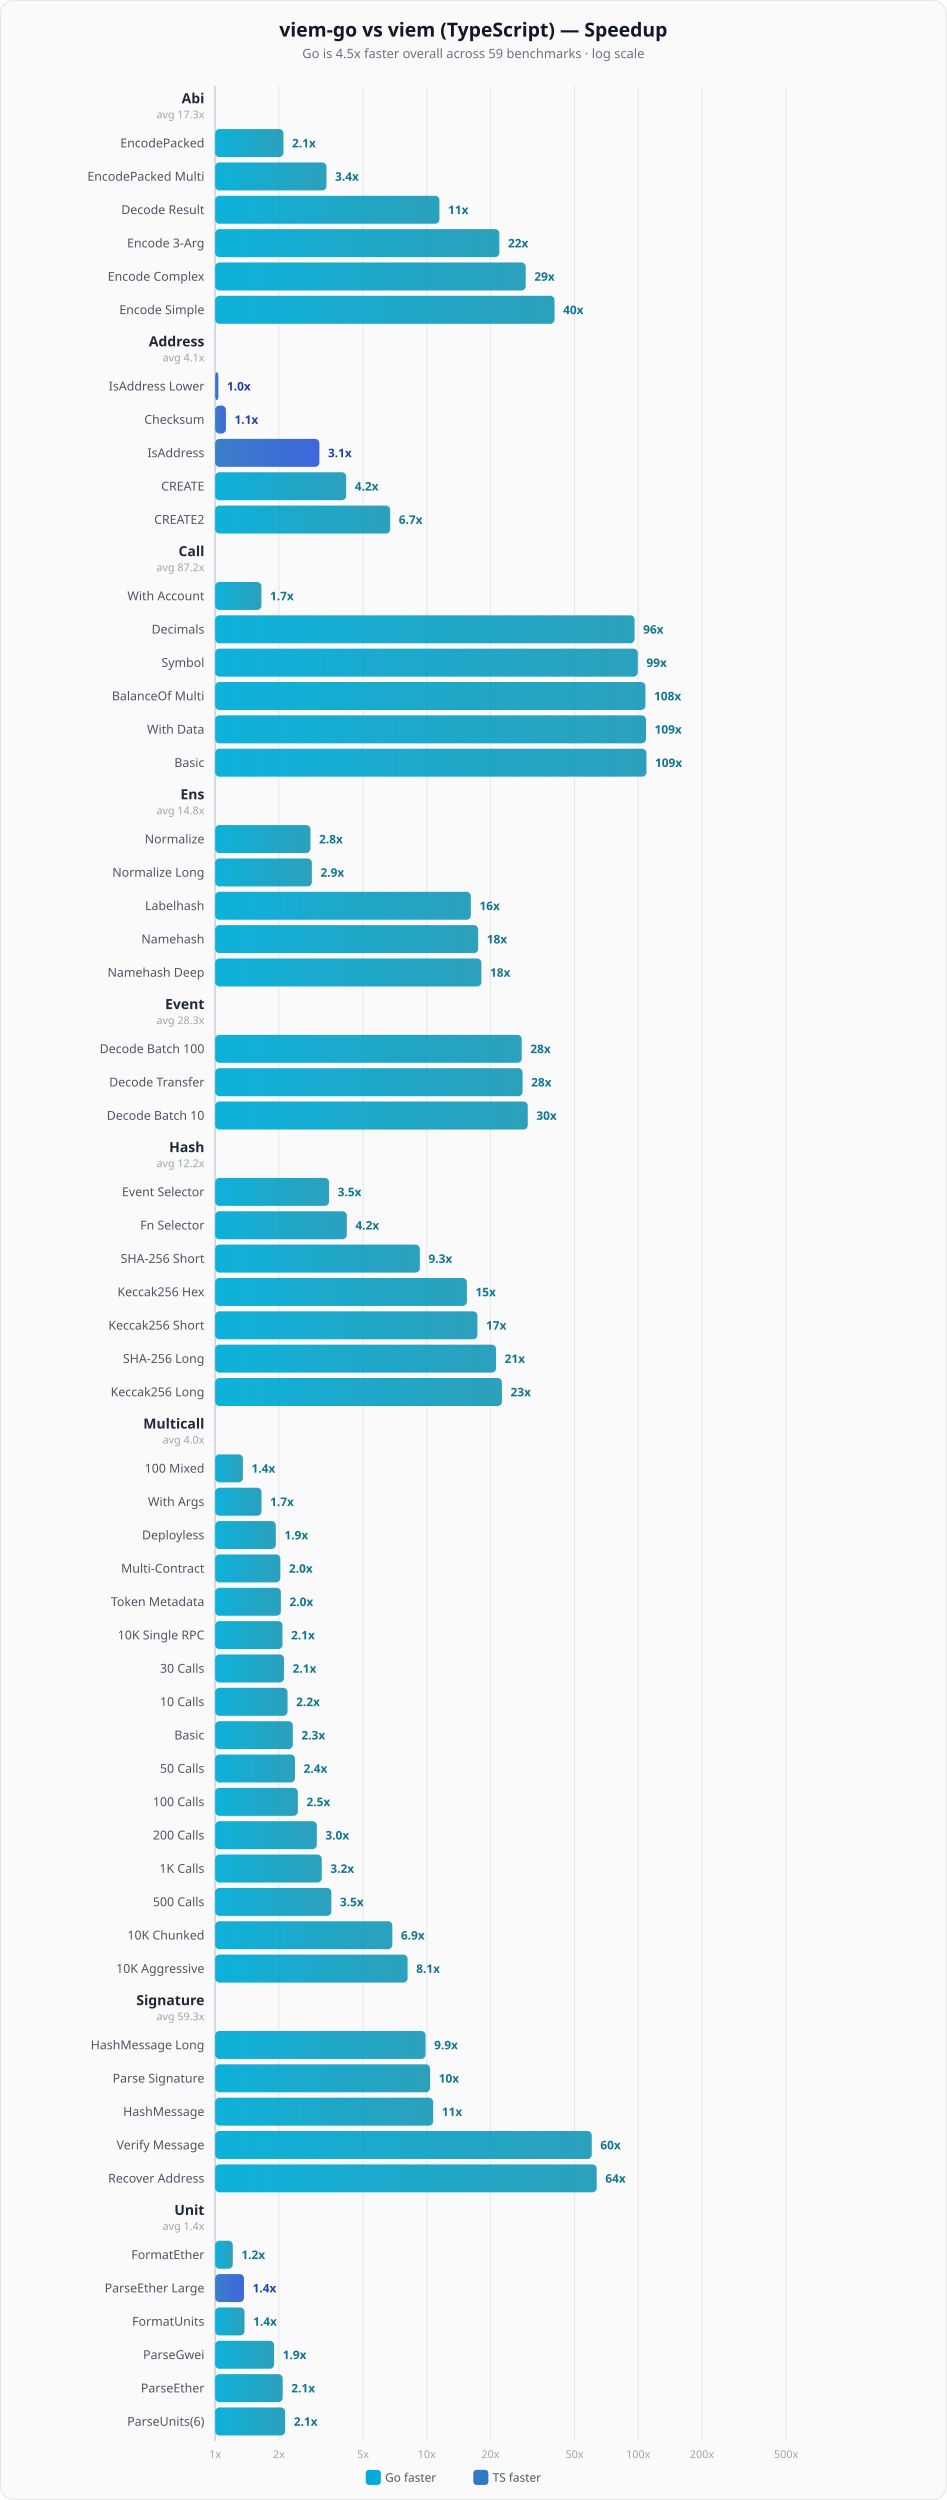
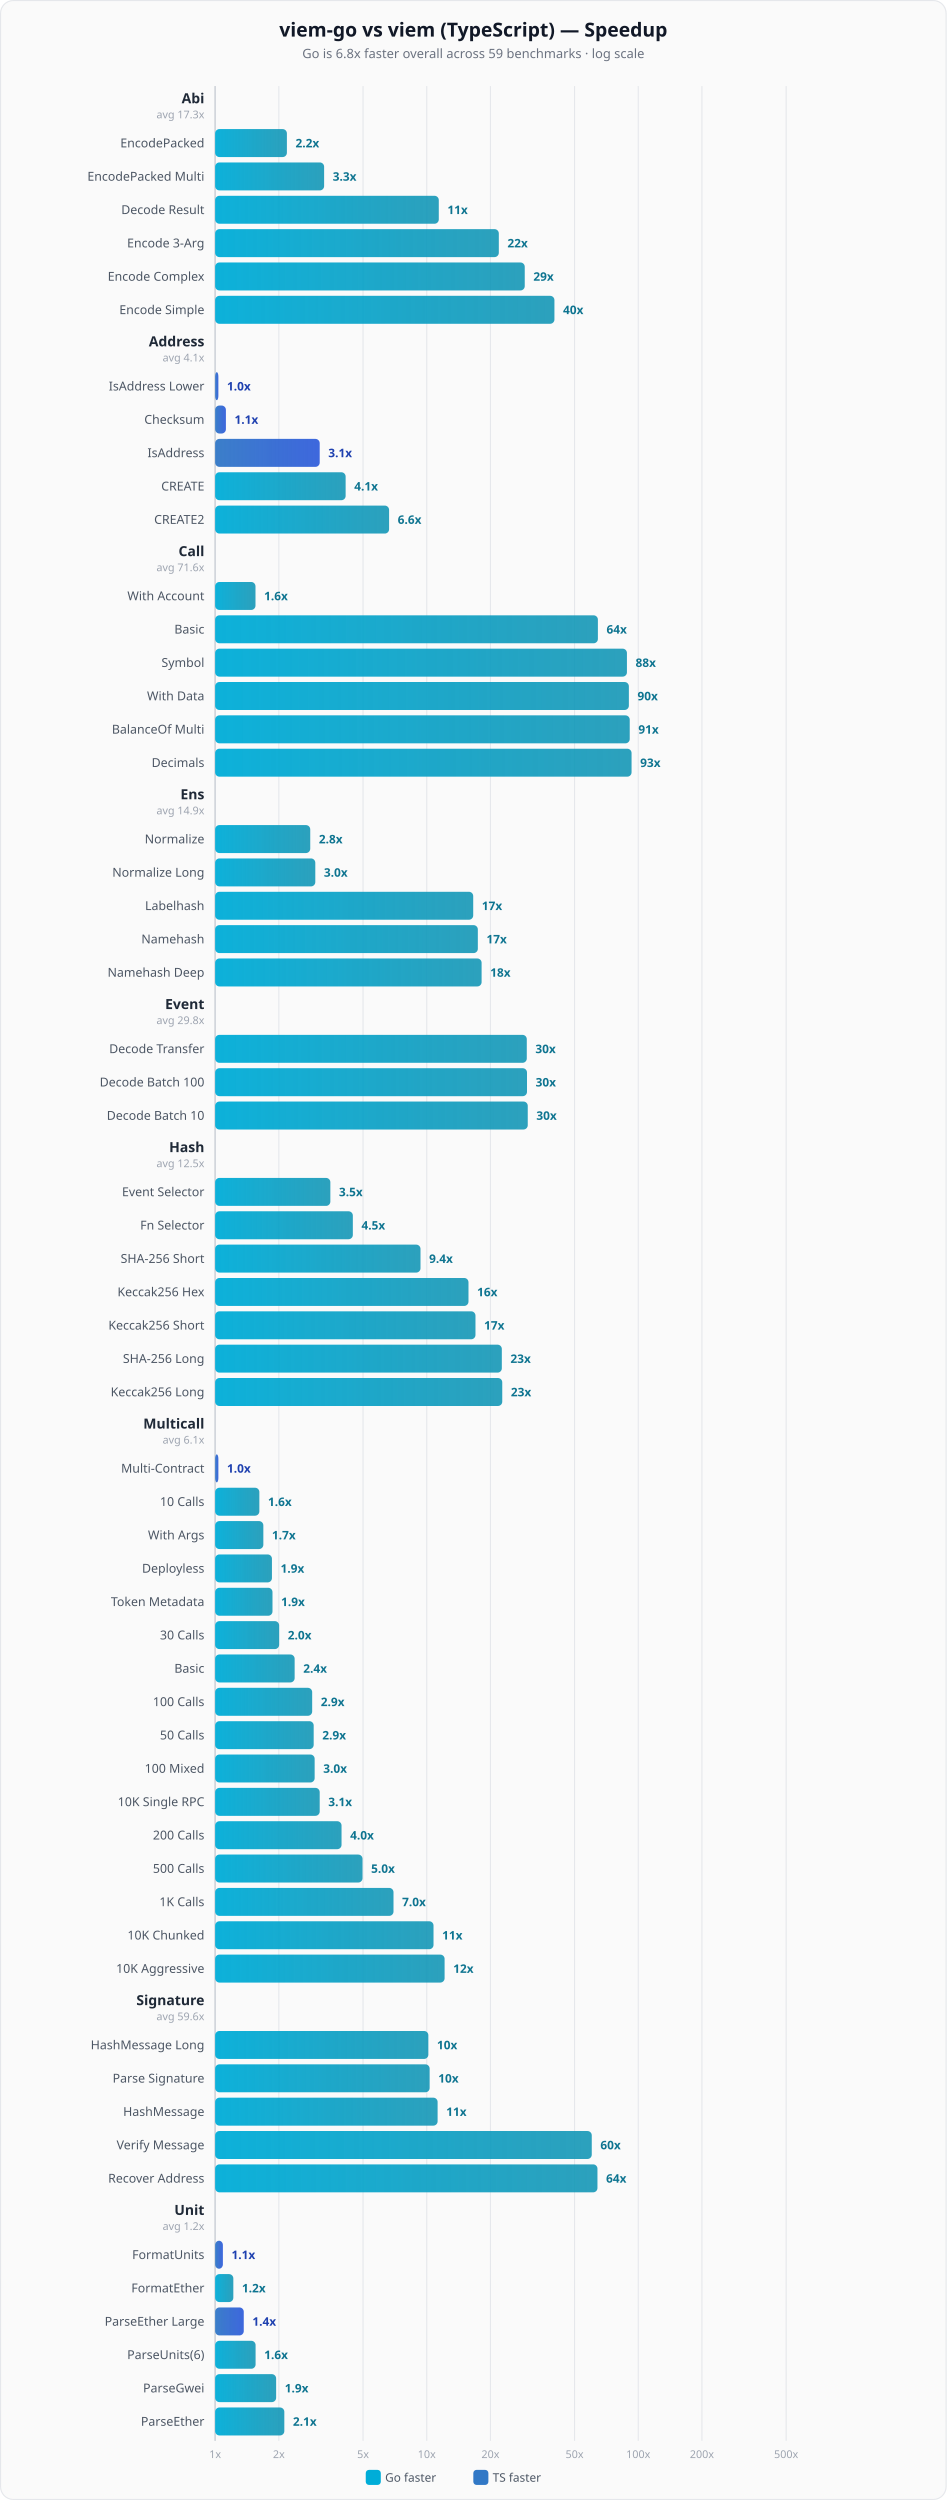
<svg xmlns="http://www.w3.org/2000/svg" width="880" height="2324" viewBox="0 0 880 2324">
  <defs>
    <linearGradient id="goGrad" x1="0" y1="0" x2="1" y2="0">
      <stop offset="0%" stop-color="#00ADD8" stop-opacity="0.95" />
      <stop offset="100%" stop-color="#0891B2" stop-opacity="0.85" />
    </linearGradient>
    <linearGradient id="tsGrad" x1="0" y1="0" x2="1" y2="0">
      <stop offset="0%" stop-color="#3178C6" stop-opacity="0.95" />
      <stop offset="100%" stop-color="#1D4ED8" stop-opacity="0.85" />
    </linearGradient>
  </defs>
  <rect width="880" height="2324" fill="#FAFAFA" rx="12" />
  <rect x=".5" y=".5" width="879" height="2323" fill="none" stroke="#E5E7EB" rx="12" />
  <text x="440" y="34" text-anchor="middle" font-family="system-ui,sans-serif" font-size="18" font-weight="700" fill="#111827">viem-go vs viem (TypeScript) — Speedup</text>
-   <text x="440" y="54" text-anchor="middle" font-family="system-ui,sans-serif" font-size="12" fill="#6B7280">Go is 4.5x faster overall across 59 benchmarks · log scale</text>
+   <text x="440" y="54" text-anchor="middle" font-family="system-ui,sans-serif" font-size="12" fill="#6B7280">Go is 6.8x faster overall across 59 benchmarks · log scale</text>
  <g transform="translate(200,80)">
    <line x1="0.0" y1="0" x2="0.0" y2="2189" stroke="#E5E7EB" />
    <text x="0.0" y="2205" text-anchor="middle" font-family="system-ui,sans-serif" font-size="10" fill="#9CA3AF">1x</text>
    <line x1="59.2" y1="0" x2="59.2" y2="2189" stroke="#E5E7EB" />
    <text x="59.2" y="2205" text-anchor="middle" font-family="system-ui,sans-serif" font-size="10" fill="#9CA3AF">2x</text>
    <line x1="137.5" y1="0" x2="137.5" y2="2189" stroke="#E5E7EB" />
    <text x="137.5" y="2205" text-anchor="middle" font-family="system-ui,sans-serif" font-size="10" fill="#9CA3AF">5x</text>
    <line x1="196.7" y1="0" x2="196.7" y2="2189" stroke="#E5E7EB" />
    <text x="196.7" y="2205" text-anchor="middle" font-family="system-ui,sans-serif" font-size="10" fill="#9CA3AF">10x</text>
    <line x1="255.9" y1="0" x2="255.9" y2="2189" stroke="#E5E7EB" />
    <text x="255.9" y="2205" text-anchor="middle" font-family="system-ui,sans-serif" font-size="10" fill="#9CA3AF">20x</text>
    <line x1="334.1" y1="0" x2="334.1" y2="2189" stroke="#E5E7EB" />
    <text x="334.1" y="2205" text-anchor="middle" font-family="system-ui,sans-serif" font-size="10" fill="#9CA3AF">50x</text>
    <line x1="393.3" y1="0" x2="393.3" y2="2189" stroke="#E5E7EB" />
    <text x="393.3" y="2205" text-anchor="middle" font-family="system-ui,sans-serif" font-size="10" fill="#9CA3AF">100x</text>
    <line x1="452.5" y1="0" x2="452.5" y2="2189" stroke="#E5E7EB" />
    <text x="452.5" y="2205" text-anchor="middle" font-family="system-ui,sans-serif" font-size="10" fill="#9CA3AF">200x</text>
    <line x1="530.8" y1="0" x2="530.8" y2="2189" stroke="#E5E7EB" />
    <text x="530.8" y="2205" text-anchor="middle" font-family="system-ui,sans-serif" font-size="10" fill="#9CA3AF">500x</text>
    <line x1="0" y1="0" x2="0" y2="2189" stroke="#D1D5DB" stroke-width="1.5" />
    <text x="-10" y="16" text-anchor="end" font-family="system-ui,sans-serif" font-size="13" font-weight="700" fill="#1F2937">Abi</text>
    <text x="-10" y="30" text-anchor="end" font-family="system-ui,sans-serif" font-size="10" fill="#9CA3AF">avg 17.3x</text>
    <text x="-10" y="57" text-anchor="end" font-family="system-ui,sans-serif" font-size="11.5" fill="#4B5563">EncodePacked</text>
-     <rect x="0" y="40" width="63.5" height="26" fill="url(#goGrad)" rx="4" />
-     <text x="71.5" y="57" font-family="system-ui,sans-serif" font-size="11" font-weight="600" fill="#0E7490">2.1x</text>
+     <rect x="0" y="40" width="66.7" height="26" fill="url(#goGrad)" rx="4" />
+     <text x="74.7" y="57" font-family="system-ui,sans-serif" font-size="11" font-weight="600" fill="#0E7490">2.2x</text>
    <text x="-10" y="88" text-anchor="end" font-family="system-ui,sans-serif" font-size="11.5" fill="#4B5563">EncodePacked Multi</text>
-     <rect x="0" y="71" width="103.5" height="26" fill="url(#goGrad)" rx="4" />
-     <text x="111.5" y="88" font-family="system-ui,sans-serif" font-size="11" font-weight="600" fill="#0E7490">3.4x</text>
+     <rect x="0" y="71" width="101.3" height="26" fill="url(#goGrad)" rx="4" />
+     <text x="109.3" y="88" font-family="system-ui,sans-serif" font-size="11" font-weight="600" fill="#0E7490">3.3x</text>
    <text x="-10" y="119" text-anchor="end" font-family="system-ui,sans-serif" font-size="11.5" fill="#4B5563">Decode Result</text>
-     <rect x="0" y="102" width="208.5" height="26" fill="url(#goGrad)" rx="4" />
-     <text x="216.5" y="119" font-family="system-ui,sans-serif" font-size="11" font-weight="600" fill="#0E7490">11x</text>
+     <rect x="0" y="102" width="207.9" height="26" fill="url(#goGrad)" rx="4" />
+     <text x="215.9" y="119" font-family="system-ui,sans-serif" font-size="11" font-weight="600" fill="#0E7490">11x</text>
    <text x="-10" y="150" text-anchor="end" font-family="system-ui,sans-serif" font-size="11.5" fill="#4B5563">Encode 3-Arg</text>
-     <rect x="0" y="133" width="264.2" height="26" fill="url(#goGrad)" rx="4" />
-     <text x="272.2" y="150" font-family="system-ui,sans-serif" font-size="11" font-weight="600" fill="#0E7490">22x</text>
+     <rect x="0" y="133" width="263.7" height="26" fill="url(#goGrad)" rx="4" />
+     <text x="271.7" y="150" font-family="system-ui,sans-serif" font-size="11" font-weight="600" fill="#0E7490">22x</text>
    <text x="-10" y="181" text-anchor="end" font-family="system-ui,sans-serif" font-size="11.5" fill="#4B5563">Encode Complex</text>
-     <rect x="0" y="164" width="288.7" height="26" fill="url(#goGrad)" rx="4" />
-     <text x="296.7" y="181" font-family="system-ui,sans-serif" font-size="11" font-weight="600" fill="#0E7490">29x</text>
+     <rect x="0" y="164" width="287.8" height="26" fill="url(#goGrad)" rx="4" />
+     <text x="295.8" y="181" font-family="system-ui,sans-serif" font-size="11" font-weight="600" fill="#0E7490">29x</text>
    <text x="-10" y="212" text-anchor="end" font-family="system-ui,sans-serif" font-size="11.5" fill="#4B5563">Encode Simple</text>
-     <rect x="0" y="195" width="315.5" height="26" fill="url(#goGrad)" rx="4" />
-     <text x="323.5" y="212" font-family="system-ui,sans-serif" font-size="11" font-weight="600" fill="#0E7490">40x</text>
+     <rect x="0" y="195" width="315.4" height="26" fill="url(#goGrad)" rx="4" />
+     <text x="323.4" y="212" font-family="system-ui,sans-serif" font-size="11" font-weight="600" fill="#0E7490">40x</text>
    <text x="-10" y="242" text-anchor="end" font-family="system-ui,sans-serif" font-size="13" font-weight="700" fill="#1F2937">Address</text>
    <text x="-10" y="256" text-anchor="end" font-family="system-ui,sans-serif" font-size="10" fill="#9CA3AF">avg 4.1x</text>
    <text x="-10" y="283" text-anchor="end" font-family="system-ui,sans-serif" font-size="11.5" fill="#4B5563">IsAddress Lower</text>
    <rect x="0" y="266" width="3.0" height="26" fill="url(#tsGrad)" rx="4" />
    <text x="11.0" y="283" font-family="system-ui,sans-serif" font-size="11" font-weight="600" fill="#1E40AF">1.0x</text>
    <text x="-10" y="314" text-anchor="end" font-family="system-ui,sans-serif" font-size="11.5" fill="#4B5563">Checksum</text>
    <rect x="0" y="297" width="10.0" height="26" fill="url(#tsGrad)" rx="4" />
    <text x="18.0" y="314" font-family="system-ui,sans-serif" font-size="11" font-weight="600" fill="#1E40AF">1.1x</text>
    <text x="-10" y="345" text-anchor="end" font-family="system-ui,sans-serif" font-size="11.5" fill="#4B5563">IsAddress</text>
-     <rect x="0" y="328" width="96.9" height="26" fill="url(#tsGrad)" rx="4" />
-     <text x="104.9" y="345" font-family="system-ui,sans-serif" font-size="11" font-weight="600" fill="#1E40AF">3.1x</text>
+     <rect x="0" y="328" width="97.2" height="26" fill="url(#tsGrad)" rx="4" />
+     <text x="105.2" y="345" font-family="system-ui,sans-serif" font-size="11" font-weight="600" fill="#1E40AF">3.1x</text>
    <text x="-10" y="376" text-anchor="end" font-family="system-ui,sans-serif" font-size="11.5" fill="#4B5563">CREATE</text>
-     <rect x="0" y="359" width="121.8" height="26" fill="url(#goGrad)" rx="4" />
-     <text x="129.8" y="376" font-family="system-ui,sans-serif" font-size="11" font-weight="600" fill="#0E7490">4.2x</text>
+     <rect x="0" y="359" width="121.3" height="26" fill="url(#goGrad)" rx="4" />
+     <text x="129.3" y="376" font-family="system-ui,sans-serif" font-size="11" font-weight="600" fill="#0E7490">4.1x</text>
    <text x="-10" y="407" text-anchor="end" font-family="system-ui,sans-serif" font-size="11.5" fill="#4B5563">CREATE2</text>
-     <rect x="0" y="390" width="162.7" height="26" fill="url(#goGrad)" rx="4" />
-     <text x="170.7" y="407" font-family="system-ui,sans-serif" font-size="11" font-weight="600" fill="#0E7490">6.7x</text>
+     <rect x="0" y="390" width="161.7" height="26" fill="url(#goGrad)" rx="4" />
+     <text x="169.7" y="407" font-family="system-ui,sans-serif" font-size="11" font-weight="600" fill="#0E7490">6.6x</text>
    <text x="-10" y="437" text-anchor="end" font-family="system-ui,sans-serif" font-size="13" font-weight="700" fill="#1F2937">Call</text>
-     <text x="-10" y="451" text-anchor="end" font-family="system-ui,sans-serif" font-size="10" fill="#9CA3AF">avg 87.2x</text>
+     <text x="-10" y="451" text-anchor="end" font-family="system-ui,sans-serif" font-size="10" fill="#9CA3AF">avg 71.6x</text>
    <text x="-10" y="478" text-anchor="end" font-family="system-ui,sans-serif" font-size="11.5" fill="#4B5563">With Account</text>
-     <rect x="0" y="461" width="43.0" height="26" fill="url(#goGrad)" rx="4" />
-     <text x="51.0" y="478" font-family="system-ui,sans-serif" font-size="11" font-weight="600" fill="#0E7490">1.7x</text>
-     <text x="-10" y="509" text-anchor="end" font-family="system-ui,sans-serif" font-size="11.5" fill="#4B5563">Decimals</text>
-     <rect x="0" y="492" width="389.9" height="26" fill="url(#goGrad)" rx="4" />
-     <text x="397.9" y="509" font-family="system-ui,sans-serif" font-size="11" font-weight="600" fill="#0E7490">96x</text>
+     <rect x="0" y="461" width="37.5" height="26" fill="url(#goGrad)" rx="4" />
+     <text x="45.5" y="478" font-family="system-ui,sans-serif" font-size="11" font-weight="600" fill="#0E7490">1.6x</text>
+     <text x="-10" y="509" text-anchor="end" font-family="system-ui,sans-serif" font-size="11.5" fill="#4B5563">Basic</text>
+     <rect x="0" y="492" width="355.8" height="26" fill="url(#goGrad)" rx="4" />
+     <text x="363.8" y="509" font-family="system-ui,sans-serif" font-size="11" font-weight="600" fill="#0E7490">64x</text>
    <text x="-10" y="540" text-anchor="end" font-family="system-ui,sans-serif" font-size="11.5" fill="#4B5563">Symbol</text>
-     <rect x="0" y="523" width="392.9" height="26" fill="url(#goGrad)" rx="4" />
-     <text x="400.9" y="540" font-family="system-ui,sans-serif" font-size="11" font-weight="600" fill="#0E7490">99x</text>
-     <text x="-10" y="571" text-anchor="end" font-family="system-ui,sans-serif" font-size="11.5" fill="#4B5563">BalanceOf Multi</text>
-     <rect x="0" y="554" width="400.0" height="26" fill="url(#goGrad)" rx="4" />
-     <text x="408.0" y="571" font-family="system-ui,sans-serif" font-size="11" font-weight="600" fill="#0E7490">108x</text>
-     <text x="-10" y="602" text-anchor="end" font-family="system-ui,sans-serif" font-size="11.5" fill="#4B5563">With Data</text>
-     <rect x="0" y="585" width="400.5" height="26" fill="url(#goGrad)" rx="4" />
-     <text x="408.5" y="602" font-family="system-ui,sans-serif" font-size="11" font-weight="600" fill="#0E7490">109x</text>
-     <text x="-10" y="633" text-anchor="end" font-family="system-ui,sans-serif" font-size="11.5" fill="#4B5563">Basic</text>
-     <rect x="0" y="616" width="400.9" height="26" fill="url(#goGrad)" rx="4" />
-     <text x="408.9" y="633" font-family="system-ui,sans-serif" font-size="11" font-weight="600" fill="#0E7490">109x</text>
+     <rect x="0" y="523" width="382.8" height="26" fill="url(#goGrad)" rx="4" />
+     <text x="390.8" y="540" font-family="system-ui,sans-serif" font-size="11" font-weight="600" fill="#0E7490">88x</text>
+     <text x="-10" y="571" text-anchor="end" font-family="system-ui,sans-serif" font-size="11.5" fill="#4B5563">With Data</text>
+     <rect x="0" y="554" width="384.6" height="26" fill="url(#goGrad)" rx="4" />
+     <text x="392.6" y="571" font-family="system-ui,sans-serif" font-size="11" font-weight="600" fill="#0E7490">90x</text>
+     <text x="-10" y="602" text-anchor="end" font-family="system-ui,sans-serif" font-size="11.5" fill="#4B5563">BalanceOf Multi</text>
+     <rect x="0" y="585" width="385.4" height="26" fill="url(#goGrad)" rx="4" />
+     <text x="393.4" y="602" font-family="system-ui,sans-serif" font-size="11" font-weight="600" fill="#0E7490">91x</text>
+     <text x="-10" y="633" text-anchor="end" font-family="system-ui,sans-serif" font-size="11.5" fill="#4B5563">Decimals</text>
+     <rect x="0" y="616" width="387.1" height="26" fill="url(#goGrad)" rx="4" />
+     <text x="395.1" y="633" font-family="system-ui,sans-serif" font-size="11" font-weight="600" fill="#0E7490">93x</text>
    <text x="-10" y="663" text-anchor="end" font-family="system-ui,sans-serif" font-size="13" font-weight="700" fill="#1F2937">Ens</text>
-     <text x="-10" y="677" text-anchor="end" font-family="system-ui,sans-serif" font-size="10" fill="#9CA3AF">avg 14.8x</text>
+     <text x="-10" y="677" text-anchor="end" font-family="system-ui,sans-serif" font-size="10" fill="#9CA3AF">avg 14.9x</text>
    <text x="-10" y="704" text-anchor="end" font-family="system-ui,sans-serif" font-size="11.5" fill="#4B5563">Normalize</text>
-     <rect x="0" y="687" width="88.6" height="26" fill="url(#goGrad)" rx="4" />
-     <text x="96.6" y="704" font-family="system-ui,sans-serif" font-size="11" font-weight="600" fill="#0E7490">2.8x</text>
+     <rect x="0" y="687" width="88.4" height="26" fill="url(#goGrad)" rx="4" />
+     <text x="96.4" y="704" font-family="system-ui,sans-serif" font-size="11" font-weight="600" fill="#0E7490">2.8x</text>
    <text x="-10" y="735" text-anchor="end" font-family="system-ui,sans-serif" font-size="11.5" fill="#4B5563">Normalize Long</text>
-     <rect x="0" y="718" width="89.9" height="26" fill="url(#goGrad)" rx="4" />
-     <text x="97.9" y="735" font-family="system-ui,sans-serif" font-size="11" font-weight="600" fill="#0E7490">2.9x</text>
+     <rect x="0" y="718" width="93.1" height="26" fill="url(#goGrad)" rx="4" />
+     <text x="101.1" y="735" font-family="system-ui,sans-serif" font-size="11" font-weight="600" fill="#0E7490">3.0x</text>
    <text x="-10" y="766" text-anchor="end" font-family="system-ui,sans-serif" font-size="11.5" fill="#4B5563">Labelhash</text>
-     <rect x="0" y="749" width="237.7" height="26" fill="url(#goGrad)" rx="4" />
-     <text x="245.7" y="766" font-family="system-ui,sans-serif" font-size="11" font-weight="600" fill="#0E7490">16x</text>
+     <rect x="0" y="749" width="239.9" height="26" fill="url(#goGrad)" rx="4" />
+     <text x="247.9" y="766" font-family="system-ui,sans-serif" font-size="11" font-weight="600" fill="#0E7490">17x</text>
    <text x="-10" y="797" text-anchor="end" font-family="system-ui,sans-serif" font-size="11.5" fill="#4B5563">Namehash</text>
-     <rect x="0" y="780" width="244.5" height="26" fill="url(#goGrad)" rx="4" />
-     <text x="252.5" y="797" font-family="system-ui,sans-serif" font-size="11" font-weight="600" fill="#0E7490">18x</text>
+     <rect x="0" y="780" width="244.2" height="26" fill="url(#goGrad)" rx="4" />
+     <text x="252.2" y="797" font-family="system-ui,sans-serif" font-size="11" font-weight="600" fill="#0E7490">17x</text>
    <text x="-10" y="828" text-anchor="end" font-family="system-ui,sans-serif" font-size="11.5" fill="#4B5563">Namehash Deep</text>
-     <rect x="0" y="811" width="247.5" height="26" fill="url(#goGrad)" rx="4" />
-     <text x="255.5" y="828" font-family="system-ui,sans-serif" font-size="11" font-weight="600" fill="#0E7490">18x</text>
+     <rect x="0" y="811" width="247.7" height="26" fill="url(#goGrad)" rx="4" />
+     <text x="255.7" y="828" font-family="system-ui,sans-serif" font-size="11" font-weight="600" fill="#0E7490">18x</text>
    <text x="-10" y="858" text-anchor="end" font-family="system-ui,sans-serif" font-size="13" font-weight="700" fill="#1F2937">Event</text>
-     <text x="-10" y="872" text-anchor="end" font-family="system-ui,sans-serif" font-size="10" fill="#9CA3AF">avg 28.3x</text>
-     <text x="-10" y="899" text-anchor="end" font-family="system-ui,sans-serif" font-size="11.5" fill="#4B5563">Decode Batch 100</text>
-     <rect x="0" y="882" width="285.0" height="26" fill="url(#goGrad)" rx="4" />
-     <text x="293.0" y="899" font-family="system-ui,sans-serif" font-size="11" font-weight="600" fill="#0E7490">28x</text>
-     <text x="-10" y="930" text-anchor="end" font-family="system-ui,sans-serif" font-size="11.5" fill="#4B5563">Decode Transfer</text>
-     <rect x="0" y="913" width="285.8" height="26" fill="url(#goGrad)" rx="4" />
-     <text x="293.8" y="930" font-family="system-ui,sans-serif" font-size="11" font-weight="600" fill="#0E7490">28x</text>
+     <text x="-10" y="872" text-anchor="end" font-family="system-ui,sans-serif" font-size="10" fill="#9CA3AF">avg 29.8x</text>
+     <text x="-10" y="899" text-anchor="end" font-family="system-ui,sans-serif" font-size="11.5" fill="#4B5563">Decode Transfer</text>
+     <rect x="0" y="882" width="289.7" height="26" fill="url(#goGrad)" rx="4" />
+     <text x="297.7" y="899" font-family="system-ui,sans-serif" font-size="11" font-weight="600" fill="#0E7490">30x</text>
+     <text x="-10" y="930" text-anchor="end" font-family="system-ui,sans-serif" font-size="11.5" fill="#4B5563">Decode Batch 100</text>
+     <rect x="0" y="913" width="289.9" height="26" fill="url(#goGrad)" rx="4" />
+     <text x="297.9" y="930" font-family="system-ui,sans-serif" font-size="11" font-weight="600" fill="#0E7490">30x</text>
    <text x="-10" y="961" text-anchor="end" font-family="system-ui,sans-serif" font-size="11.5" fill="#4B5563">Decode Batch 10</text>
    <rect x="0" y="944" width="290.6" height="26" fill="url(#goGrad)" rx="4" />
    <text x="298.6" y="961" font-family="system-ui,sans-serif" font-size="11" font-weight="600" fill="#0E7490">30x</text>
    <text x="-10" y="991" text-anchor="end" font-family="system-ui,sans-serif" font-size="13" font-weight="700" fill="#1F2937">Hash</text>
-     <text x="-10" y="1005" text-anchor="end" font-family="system-ui,sans-serif" font-size="10" fill="#9CA3AF">avg 12.2x</text>
+     <text x="-10" y="1005" text-anchor="end" font-family="system-ui,sans-serif" font-size="10" fill="#9CA3AF">avg 12.5x</text>
    <text x="-10" y="1032" text-anchor="end" font-family="system-ui,sans-serif" font-size="11.5" fill="#4B5563">Event Selector</text>
-     <rect x="0" y="1015" width="105.9" height="26" fill="url(#goGrad)" rx="4" />
-     <text x="113.9" y="1032" font-family="system-ui,sans-serif" font-size="11" font-weight="600" fill="#0E7490">3.5x</text>
+     <rect x="0" y="1015" width="107.1" height="26" fill="url(#goGrad)" rx="4" />
+     <text x="115.1" y="1032" font-family="system-ui,sans-serif" font-size="11" font-weight="600" fill="#0E7490">3.5x</text>
    <text x="-10" y="1063" text-anchor="end" font-family="system-ui,sans-serif" font-size="11.5" fill="#4B5563">Fn Selector</text>
-     <rect x="0" y="1046" width="122.4" height="26" fill="url(#goGrad)" rx="4" />
-     <text x="130.4" y="1063" font-family="system-ui,sans-serif" font-size="11" font-weight="600" fill="#0E7490">4.2x</text>
+     <rect x="0" y="1046" width="128.0" height="26" fill="url(#goGrad)" rx="4" />
+     <text x="136.0" y="1063" font-family="system-ui,sans-serif" font-size="11" font-weight="600" fill="#0E7490">4.5x</text>
    <text x="-10" y="1094" text-anchor="end" font-family="system-ui,sans-serif" font-size="11.5" fill="#4B5563">SHA-256 Short</text>
-     <rect x="0" y="1077" width="190.3" height="26" fill="url(#goGrad)" rx="4" />
-     <text x="198.3" y="1094" font-family="system-ui,sans-serif" font-size="11" font-weight="600" fill="#0E7490">9.3x</text>
+     <rect x="0" y="1077" width="190.9" height="26" fill="url(#goGrad)" rx="4" />
+     <text x="198.9" y="1094" font-family="system-ui,sans-serif" font-size="11" font-weight="600" fill="#0E7490">9.4x</text>
    <text x="-10" y="1125" text-anchor="end" font-family="system-ui,sans-serif" font-size="11.5" fill="#4B5563">Keccak256 Hex</text>
-     <rect x="0" y="1108" width="234.0" height="26" fill="url(#goGrad)" rx="4" />
-     <text x="242.0" y="1125" font-family="system-ui,sans-serif" font-size="11" font-weight="600" fill="#0E7490">15x</text>
+     <rect x="0" y="1108" width="235.5" height="26" fill="url(#goGrad)" rx="4" />
+     <text x="243.5" y="1125" font-family="system-ui,sans-serif" font-size="11" font-weight="600" fill="#0E7490">16x</text>
    <text x="-10" y="1156" text-anchor="end" font-family="system-ui,sans-serif" font-size="11.5" fill="#4B5563">Keccak256 Short</text>
-     <rect x="0" y="1139" width="243.8" height="26" fill="url(#goGrad)" rx="4" />
-     <text x="251.8" y="1156" font-family="system-ui,sans-serif" font-size="11" font-weight="600" fill="#0E7490">17x</text>
+     <rect x="0" y="1139" width="242.0" height="26" fill="url(#goGrad)" rx="4" />
+     <text x="250.0" y="1156" font-family="system-ui,sans-serif" font-size="11" font-weight="600" fill="#0E7490">17x</text>
    <text x="-10" y="1187" text-anchor="end" font-family="system-ui,sans-serif" font-size="11.5" fill="#4B5563">SHA-256 Long</text>
-     <rect x="0" y="1170" width="261.1" height="26" fill="url(#goGrad)" rx="4" />
-     <text x="269.1" y="1187" font-family="system-ui,sans-serif" font-size="11" font-weight="600" fill="#0E7490">21x</text>
+     <rect x="0" y="1170" width="266.5" height="26" fill="url(#goGrad)" rx="4" />
+     <text x="274.5" y="1187" font-family="system-ui,sans-serif" font-size="11" font-weight="600" fill="#0E7490">23x</text>
    <text x="-10" y="1218" text-anchor="end" font-family="system-ui,sans-serif" font-size="11.5" fill="#4B5563">Keccak256 Long</text>
-     <rect x="0" y="1201" width="266.6" height="26" fill="url(#goGrad)" rx="4" />
-     <text x="274.6" y="1218" font-family="system-ui,sans-serif" font-size="11" font-weight="600" fill="#0E7490">23x</text>
+     <rect x="0" y="1201" width="266.9" height="26" fill="url(#goGrad)" rx="4" />
+     <text x="274.9" y="1218" font-family="system-ui,sans-serif" font-size="11" font-weight="600" fill="#0E7490">23x</text>
    <text x="-10" y="1248" text-anchor="end" font-family="system-ui,sans-serif" font-size="13" font-weight="700" fill="#1F2937">Multicall</text>
-     <text x="-10" y="1262" text-anchor="end" font-family="system-ui,sans-serif" font-size="10" fill="#9CA3AF">avg 4.0x</text>
-     <text x="-10" y="1289" text-anchor="end" font-family="system-ui,sans-serif" font-size="11.5" fill="#4B5563">100 Mixed</text>
-     <rect x="0" y="1272" width="25.8" height="26" fill="url(#goGrad)" rx="4" />
-     <text x="33.8" y="1289" font-family="system-ui,sans-serif" font-size="11" font-weight="600" fill="#0E7490">1.4x</text>
-     <text x="-10" y="1320" text-anchor="end" font-family="system-ui,sans-serif" font-size="11.5" fill="#4B5563">With Args</text>
-     <rect x="0" y="1303" width="43.1" height="26" fill="url(#goGrad)" rx="4" />
-     <text x="51.1" y="1320" font-family="system-ui,sans-serif" font-size="11" font-weight="600" fill="#0E7490">1.7x</text>
-     <text x="-10" y="1351" text-anchor="end" font-family="system-ui,sans-serif" font-size="11.5" fill="#4B5563">Deployless</text>
-     <rect x="0" y="1334" width="56.4" height="26" fill="url(#goGrad)" rx="4" />
-     <text x="64.4" y="1351" font-family="system-ui,sans-serif" font-size="11" font-weight="600" fill="#0E7490">1.9x</text>
-     <text x="-10" y="1382" text-anchor="end" font-family="system-ui,sans-serif" font-size="11.5" fill="#4B5563">Multi-Contract</text>
-     <rect x="0" y="1365" width="60.6" height="26" fill="url(#goGrad)" rx="4" />
-     <text x="68.6" y="1382" font-family="system-ui,sans-serif" font-size="11" font-weight="600" fill="#0E7490">2.0x</text>
+     <text x="-10" y="1262" text-anchor="end" font-family="system-ui,sans-serif" font-size="10" fill="#9CA3AF">avg 6.1x</text>
+     <text x="-10" y="1289" text-anchor="end" font-family="system-ui,sans-serif" font-size="11.5" fill="#4B5563">Multi-Contract</text>
+     <rect x="0" y="1272" width="3.0" height="26" fill="url(#tsGrad)" rx="4" />
+     <text x="11.0" y="1289" font-family="system-ui,sans-serif" font-size="11" font-weight="600" fill="#1E40AF">1.0x</text>
+     <text x="-10" y="1320" text-anchor="end" font-family="system-ui,sans-serif" font-size="11.5" fill="#4B5563">10 Calls</text>
+     <rect x="0" y="1303" width="41.1" height="26" fill="url(#goGrad)" rx="4" />
+     <text x="49.1" y="1320" font-family="system-ui,sans-serif" font-size="11" font-weight="600" fill="#0E7490">1.6x</text>
+     <text x="-10" y="1351" text-anchor="end" font-family="system-ui,sans-serif" font-size="11.5" fill="#4B5563">With Args</text>
+     <rect x="0" y="1334" width="44.8" height="26" fill="url(#goGrad)" rx="4" />
+     <text x="52.8" y="1351" font-family="system-ui,sans-serif" font-size="11" font-weight="600" fill="#0E7490">1.7x</text>
+     <text x="-10" y="1382" text-anchor="end" font-family="system-ui,sans-serif" font-size="11.5" fill="#4B5563">Deployless</text>
+     <rect x="0" y="1365" width="52.8" height="26" fill="url(#goGrad)" rx="4" />
+     <text x="60.8" y="1382" font-family="system-ui,sans-serif" font-size="11" font-weight="600" fill="#0E7490">1.9x</text>
    <text x="-10" y="1413" text-anchor="end" font-family="system-ui,sans-serif" font-size="11.5" fill="#4B5563">Token Metadata</text>
-     <rect x="0" y="1396" width="61.1" height="26" fill="url(#goGrad)" rx="4" />
-     <text x="69.1" y="1413" font-family="system-ui,sans-serif" font-size="11" font-weight="600" fill="#0E7490">2.0x</text>
-     <text x="-10" y="1444" text-anchor="end" font-family="system-ui,sans-serif" font-size="11.5" fill="#4B5563">10K Single RPC</text>
-     <rect x="0" y="1427" width="62.6" height="26" fill="url(#goGrad)" rx="4" />
-     <text x="70.6" y="1444" font-family="system-ui,sans-serif" font-size="11" font-weight="600" fill="#0E7490">2.1x</text>
-     <text x="-10" y="1475" text-anchor="end" font-family="system-ui,sans-serif" font-size="11.5" fill="#4B5563">30 Calls</text>
-     <rect x="0" y="1458" width="64.0" height="26" fill="url(#goGrad)" rx="4" />
-     <text x="72.0" y="1475" font-family="system-ui,sans-serif" font-size="11" font-weight="600" fill="#0E7490">2.1x</text>
-     <text x="-10" y="1506" text-anchor="end" font-family="system-ui,sans-serif" font-size="11.5" fill="#4B5563">10 Calls</text>
-     <rect x="0" y="1489" width="67.3" height="26" fill="url(#goGrad)" rx="4" />
-     <text x="75.3" y="1506" font-family="system-ui,sans-serif" font-size="11" font-weight="600" fill="#0E7490">2.2x</text>
-     <text x="-10" y="1537" text-anchor="end" font-family="system-ui,sans-serif" font-size="11.5" fill="#4B5563">Basic</text>
-     <rect x="0" y="1520" width="72.2" height="26" fill="url(#goGrad)" rx="4" />
-     <text x="80.2" y="1537" font-family="system-ui,sans-serif" font-size="11" font-weight="600" fill="#0E7490">2.3x</text>
-     <text x="-10" y="1568" text-anchor="end" font-family="system-ui,sans-serif" font-size="11.5" fill="#4B5563">50 Calls</text>
-     <rect x="0" y="1551" width="74.2" height="26" fill="url(#goGrad)" rx="4" />
-     <text x="82.2" y="1568" font-family="system-ui,sans-serif" font-size="11" font-weight="600" fill="#0E7490">2.4x</text>
-     <text x="-10" y="1599" text-anchor="end" font-family="system-ui,sans-serif" font-size="11.5" fill="#4B5563">100 Calls</text>
-     <rect x="0" y="1582" width="76.9" height="26" fill="url(#goGrad)" rx="4" />
-     <text x="84.9" y="1599" font-family="system-ui,sans-serif" font-size="11" font-weight="600" fill="#0E7490">2.5x</text>
+     <rect x="0" y="1396" width="53.3" height="26" fill="url(#goGrad)" rx="4" />
+     <text x="61.3" y="1413" font-family="system-ui,sans-serif" font-size="11" font-weight="600" fill="#0E7490">1.9x</text>
+     <text x="-10" y="1444" text-anchor="end" font-family="system-ui,sans-serif" font-size="11.5" fill="#4B5563">30 Calls</text>
+     <rect x="0" y="1427" width="59.5" height="26" fill="url(#goGrad)" rx="4" />
+     <text x="67.5" y="1444" font-family="system-ui,sans-serif" font-size="11" font-weight="600" fill="#0E7490">2.0x</text>
+     <text x="-10" y="1475" text-anchor="end" font-family="system-ui,sans-serif" font-size="11.5" fill="#4B5563">Basic</text>
+     <rect x="0" y="1458" width="73.9" height="26" fill="url(#goGrad)" rx="4" />
+     <text x="81.9" y="1475" font-family="system-ui,sans-serif" font-size="11" font-weight="600" fill="#0E7490">2.4x</text>
+     <text x="-10" y="1506" text-anchor="end" font-family="system-ui,sans-serif" font-size="11.5" fill="#4B5563">100 Calls</text>
+     <rect x="0" y="1489" width="90.2" height="26" fill="url(#goGrad)" rx="4" />
+     <text x="98.2" y="1506" font-family="system-ui,sans-serif" font-size="11" font-weight="600" fill="#0E7490">2.9x</text>
+     <text x="-10" y="1537" text-anchor="end" font-family="system-ui,sans-serif" font-size="11.5" fill="#4B5563">50 Calls</text>
+     <rect x="0" y="1520" width="91.6" height="26" fill="url(#goGrad)" rx="4" />
+     <text x="99.6" y="1537" font-family="system-ui,sans-serif" font-size="11" font-weight="600" fill="#0E7490">2.9x</text>
+     <text x="-10" y="1568" text-anchor="end" font-family="system-ui,sans-serif" font-size="11.5" fill="#4B5563">100 Mixed</text>
+     <rect x="0" y="1551" width="92.5" height="26" fill="url(#goGrad)" rx="4" />
+     <text x="100.5" y="1568" font-family="system-ui,sans-serif" font-size="11" font-weight="600" fill="#0E7490">3.0x</text>
+     <text x="-10" y="1599" text-anchor="end" font-family="system-ui,sans-serif" font-size="11.5" fill="#4B5563">10K Single RPC</text>
+     <rect x="0" y="1582" width="97.2" height="26" fill="url(#goGrad)" rx="4" />
+     <text x="105.2" y="1599" font-family="system-ui,sans-serif" font-size="11" font-weight="600" fill="#0E7490">3.1x</text>
    <text x="-10" y="1630" text-anchor="end" font-family="system-ui,sans-serif" font-size="11.5" fill="#4B5563">200 Calls</text>
-     <rect x="0" y="1613" width="94.5" height="26" fill="url(#goGrad)" rx="4" />
-     <text x="102.5" y="1630" font-family="system-ui,sans-serif" font-size="11" font-weight="600" fill="#0E7490">3.0x</text>
-     <text x="-10" y="1661" text-anchor="end" font-family="system-ui,sans-serif" font-size="11.5" fill="#4B5563">1K Calls</text>
-     <rect x="0" y="1644" width="99.1" height="26" fill="url(#goGrad)" rx="4" />
-     <text x="107.1" y="1661" font-family="system-ui,sans-serif" font-size="11" font-weight="600" fill="#0E7490">3.2x</text>
-     <text x="-10" y="1692" text-anchor="end" font-family="system-ui,sans-serif" font-size="11.5" fill="#4B5563">500 Calls</text>
-     <rect x="0" y="1675" width="108.0" height="26" fill="url(#goGrad)" rx="4" />
-     <text x="116.0" y="1692" font-family="system-ui,sans-serif" font-size="11" font-weight="600" fill="#0E7490">3.5x</text>
+     <rect x="0" y="1613" width="117.5" height="26" fill="url(#goGrad)" rx="4" />
+     <text x="125.5" y="1630" font-family="system-ui,sans-serif" font-size="11" font-weight="600" fill="#0E7490">4.0x</text>
+     <text x="-10" y="1661" text-anchor="end" font-family="system-ui,sans-serif" font-size="11.5" fill="#4B5563">500 Calls</text>
+     <rect x="0" y="1644" width="137.0" height="26" fill="url(#goGrad)" rx="4" />
+     <text x="145.0" y="1661" font-family="system-ui,sans-serif" font-size="11" font-weight="600" fill="#0E7490">5.0x</text>
+     <text x="-10" y="1692" text-anchor="end" font-family="system-ui,sans-serif" font-size="11.5" fill="#4B5563">1K Calls</text>
+     <rect x="0" y="1675" width="165.8" height="26" fill="url(#goGrad)" rx="4" />
+     <text x="173.8" y="1692" font-family="system-ui,sans-serif" font-size="11" font-weight="600" fill="#0E7490">7.0x</text>
    <text x="-10" y="1723" text-anchor="end" font-family="system-ui,sans-serif" font-size="11.5" fill="#4B5563">10K Chunked</text>
-     <rect x="0" y="1706" width="164.7" height="26" fill="url(#goGrad)" rx="4" />
-     <text x="172.7" y="1723" font-family="system-ui,sans-serif" font-size="11" font-weight="600" fill="#0E7490">6.9x</text>
+     <rect x="0" y="1706" width="203.0" height="26" fill="url(#goGrad)" rx="4" />
+     <text x="211.0" y="1723" font-family="system-ui,sans-serif" font-size="11" font-weight="600" fill="#0E7490">11x</text>
    <text x="-10" y="1754" text-anchor="end" font-family="system-ui,sans-serif" font-size="11.5" fill="#4B5563">10K Aggressive</text>
-     <rect x="0" y="1737" width="178.9" height="26" fill="url(#goGrad)" rx="4" />
-     <text x="186.9" y="1754" font-family="system-ui,sans-serif" font-size="11" font-weight="600" fill="#0E7490">8.1x</text>
+     <rect x="0" y="1737" width="213.3" height="26" fill="url(#goGrad)" rx="4" />
+     <text x="221.3" y="1754" font-family="system-ui,sans-serif" font-size="11" font-weight="600" fill="#0E7490">12x</text>
    <text x="-10" y="1784" text-anchor="end" font-family="system-ui,sans-serif" font-size="13" font-weight="700" fill="#1F2937">Signature</text>
-     <text x="-10" y="1798" text-anchor="end" font-family="system-ui,sans-serif" font-size="10" fill="#9CA3AF">avg 59.3x</text>
+     <text x="-10" y="1798" text-anchor="end" font-family="system-ui,sans-serif" font-size="10" fill="#9CA3AF">avg 59.6x</text>
    <text x="-10" y="1825" text-anchor="end" font-family="system-ui,sans-serif" font-size="11.5" fill="#4B5563">HashMessage Long</text>
-     <rect x="0" y="1808" width="195.6" height="26" fill="url(#goGrad)" rx="4" />
-     <text x="203.6" y="1825" font-family="system-ui,sans-serif" font-size="11" font-weight="600" fill="#0E7490">9.9x</text>
+     <rect x="0" y="1808" width="198.2" height="26" fill="url(#goGrad)" rx="4" />
+     <text x="206.2" y="1825" font-family="system-ui,sans-serif" font-size="11" font-weight="600" fill="#0E7490">10x</text>
    <text x="-10" y="1856" text-anchor="end" font-family="system-ui,sans-serif" font-size="11.5" fill="#4B5563">Parse Signature</text>
-     <rect x="0" y="1839" width="199.8" height="26" fill="url(#goGrad)" rx="4" />
-     <text x="207.8" y="1856" font-family="system-ui,sans-serif" font-size="11" font-weight="600" fill="#0E7490">10x</text>
+     <rect x="0" y="1839" width="199.4" height="26" fill="url(#goGrad)" rx="4" />
+     <text x="207.4" y="1856" font-family="system-ui,sans-serif" font-size="11" font-weight="600" fill="#0E7490">10x</text>
    <text x="-10" y="1887" text-anchor="end" font-family="system-ui,sans-serif" font-size="11.5" fill="#4B5563">HashMessage</text>
-     <rect x="0" y="1870" width="202.7" height="26" fill="url(#goGrad)" rx="4" />
-     <text x="210.7" y="1887" font-family="system-ui,sans-serif" font-size="11" font-weight="600" fill="#0E7490">11x</text>
+     <rect x="0" y="1870" width="206.8" height="26" fill="url(#goGrad)" rx="4" />
+     <text x="214.8" y="1887" font-family="system-ui,sans-serif" font-size="11" font-weight="600" fill="#0E7490">11x</text>
    <text x="-10" y="1918" text-anchor="end" font-family="system-ui,sans-serif" font-size="11.5" fill="#4B5563">Verify Message</text>
    <rect x="0" y="1901" width="350.1" height="26" fill="url(#goGrad)" rx="4" />
    <text x="358.1" y="1918" font-family="system-ui,sans-serif" font-size="11" font-weight="600" fill="#0E7490">60x</text>
    <text x="-10" y="1949" text-anchor="end" font-family="system-ui,sans-serif" font-size="11.5" fill="#4B5563">Recover Address</text>
-     <rect x="0" y="1932" width="354.7" height="26" fill="url(#goGrad)" rx="4" />
-     <text x="362.7" y="1949" font-family="system-ui,sans-serif" font-size="11" font-weight="600" fill="#0E7490">64x</text>
+     <rect x="0" y="1932" width="355.4" height="26" fill="url(#goGrad)" rx="4" />
+     <text x="363.4" y="1949" font-family="system-ui,sans-serif" font-size="11" font-weight="600" fill="#0E7490">64x</text>
    <text x="-10" y="1979" text-anchor="end" font-family="system-ui,sans-serif" font-size="13" font-weight="700" fill="#1F2937">Unit</text>
-     <text x="-10" y="1993" text-anchor="end" font-family="system-ui,sans-serif" font-size="10" fill="#9CA3AF">avg 1.4x</text>
-     <text x="-10" y="2020" text-anchor="end" font-family="system-ui,sans-serif" font-size="11.5" fill="#4B5563">FormatEther</text>
-     <rect x="0" y="2003" width="16.4" height="26" fill="url(#goGrad)" rx="4" />
-     <text x="24.4" y="2020" font-family="system-ui,sans-serif" font-size="11" font-weight="600" fill="#0E7490">1.2x</text>
-     <text x="-10" y="2051" text-anchor="end" font-family="system-ui,sans-serif" font-size="11.5" fill="#4B5563">ParseEther Large</text>
-     <rect x="0" y="2034" width="26.8" height="26" fill="url(#tsGrad)" rx="4" />
-     <text x="34.8" y="2051" font-family="system-ui,sans-serif" font-size="11" font-weight="600" fill="#1E40AF">1.4x</text>
-     <text x="-10" y="2082" text-anchor="end" font-family="system-ui,sans-serif" font-size="11.5" fill="#4B5563">FormatUnits</text>
-     <rect x="0" y="2065" width="27.3" height="26" fill="url(#goGrad)" rx="4" />
-     <text x="35.3" y="2082" font-family="system-ui,sans-serif" font-size="11" font-weight="600" fill="#0E7490">1.4x</text>
-     <text x="-10" y="2113" text-anchor="end" font-family="system-ui,sans-serif" font-size="11.5" fill="#4B5563">ParseGwei</text>
-     <rect x="0" y="2096" width="54.8" height="26" fill="url(#goGrad)" rx="4" />
-     <text x="62.8" y="2113" font-family="system-ui,sans-serif" font-size="11" font-weight="600" fill="#0E7490">1.9x</text>
-     <text x="-10" y="2144" text-anchor="end" font-family="system-ui,sans-serif" font-size="11.5" fill="#4B5563">ParseEther</text>
-     <rect x="0" y="2127" width="62.8" height="26" fill="url(#goGrad)" rx="4" />
-     <text x="70.8" y="2144" font-family="system-ui,sans-serif" font-size="11" font-weight="600" fill="#0E7490">2.1x</text>
-     <text x="-10" y="2175" text-anchor="end" font-family="system-ui,sans-serif" font-size="11.5" fill="#4B5563">ParseUnits(6)</text>
-     <rect x="0" y="2158" width="65.1" height="26" fill="url(#goGrad)" rx="4" />
-     <text x="73.1" y="2175" font-family="system-ui,sans-serif" font-size="11" font-weight="600" fill="#0E7490">2.1x</text>
+     <text x="-10" y="1993" text-anchor="end" font-family="system-ui,sans-serif" font-size="10" fill="#9CA3AF">avg 1.2x</text>
+     <text x="-10" y="2020" text-anchor="end" font-family="system-ui,sans-serif" font-size="11.5" fill="#4B5563">FormatUnits</text>
+     <rect x="0" y="2003" width="7.2" height="26" fill="url(#tsGrad)" rx="4" />
+     <text x="15.2" y="2020" font-family="system-ui,sans-serif" font-size="11" font-weight="600" fill="#1E40AF">1.1x</text>
+     <text x="-10" y="2051" text-anchor="end" font-family="system-ui,sans-serif" font-size="11.5" fill="#4B5563">FormatEther</text>
+     <rect x="0" y="2034" width="16.9" height="26" fill="url(#goGrad)" rx="4" />
+     <text x="24.9" y="2051" font-family="system-ui,sans-serif" font-size="11" font-weight="600" fill="#0E7490">1.2x</text>
+     <text x="-10" y="2082" text-anchor="end" font-family="system-ui,sans-serif" font-size="11.5" fill="#4B5563">ParseEther Large</text>
+     <rect x="0" y="2065" width="26.6" height="26" fill="url(#tsGrad)" rx="4" />
+     <text x="34.6" y="2082" font-family="system-ui,sans-serif" font-size="11" font-weight="600" fill="#1E40AF">1.4x</text>
+     <text x="-10" y="2113" text-anchor="end" font-family="system-ui,sans-serif" font-size="11.5" fill="#4B5563">ParseUnits(6)</text>
+     <rect x="0" y="2096" width="37.6" height="26" fill="url(#goGrad)" rx="4" />
+     <text x="45.6" y="2113" font-family="system-ui,sans-serif" font-size="11" font-weight="600" fill="#0E7490">1.6x</text>
+     <text x="-10" y="2144" text-anchor="end" font-family="system-ui,sans-serif" font-size="11.5" fill="#4B5563">ParseGwei</text>
+     <rect x="0" y="2127" width="56.7" height="26" fill="url(#goGrad)" rx="4" />
+     <text x="64.7" y="2144" font-family="system-ui,sans-serif" font-size="11" font-weight="600" fill="#0E7490">1.9x</text>
+     <text x="-10" y="2175" text-anchor="end" font-family="system-ui,sans-serif" font-size="11.5" fill="#4B5563">ParseEther</text>
+     <rect x="0" y="2158" width="64.3" height="26" fill="url(#goGrad)" rx="4" />
+     <text x="72.3" y="2175" font-family="system-ui,sans-serif" font-size="11" font-weight="600" fill="#0E7490">2.1x</text>
  </g>
  <g transform="translate(340,2296)">
    <rect width="14" height="14" fill="#00ADD8" rx="3" />
    <text x="18" y="11" font-family="system-ui,sans-serif" font-size="11" fill="#4B5563">Go faster</text>
    <rect x="100" width="14" height="14" fill="#3178C6" rx="3" />
    <text x="118" y="11" font-family="system-ui,sans-serif" font-size="11" fill="#4B5563">TS faster</text>
  </g>
</svg>
